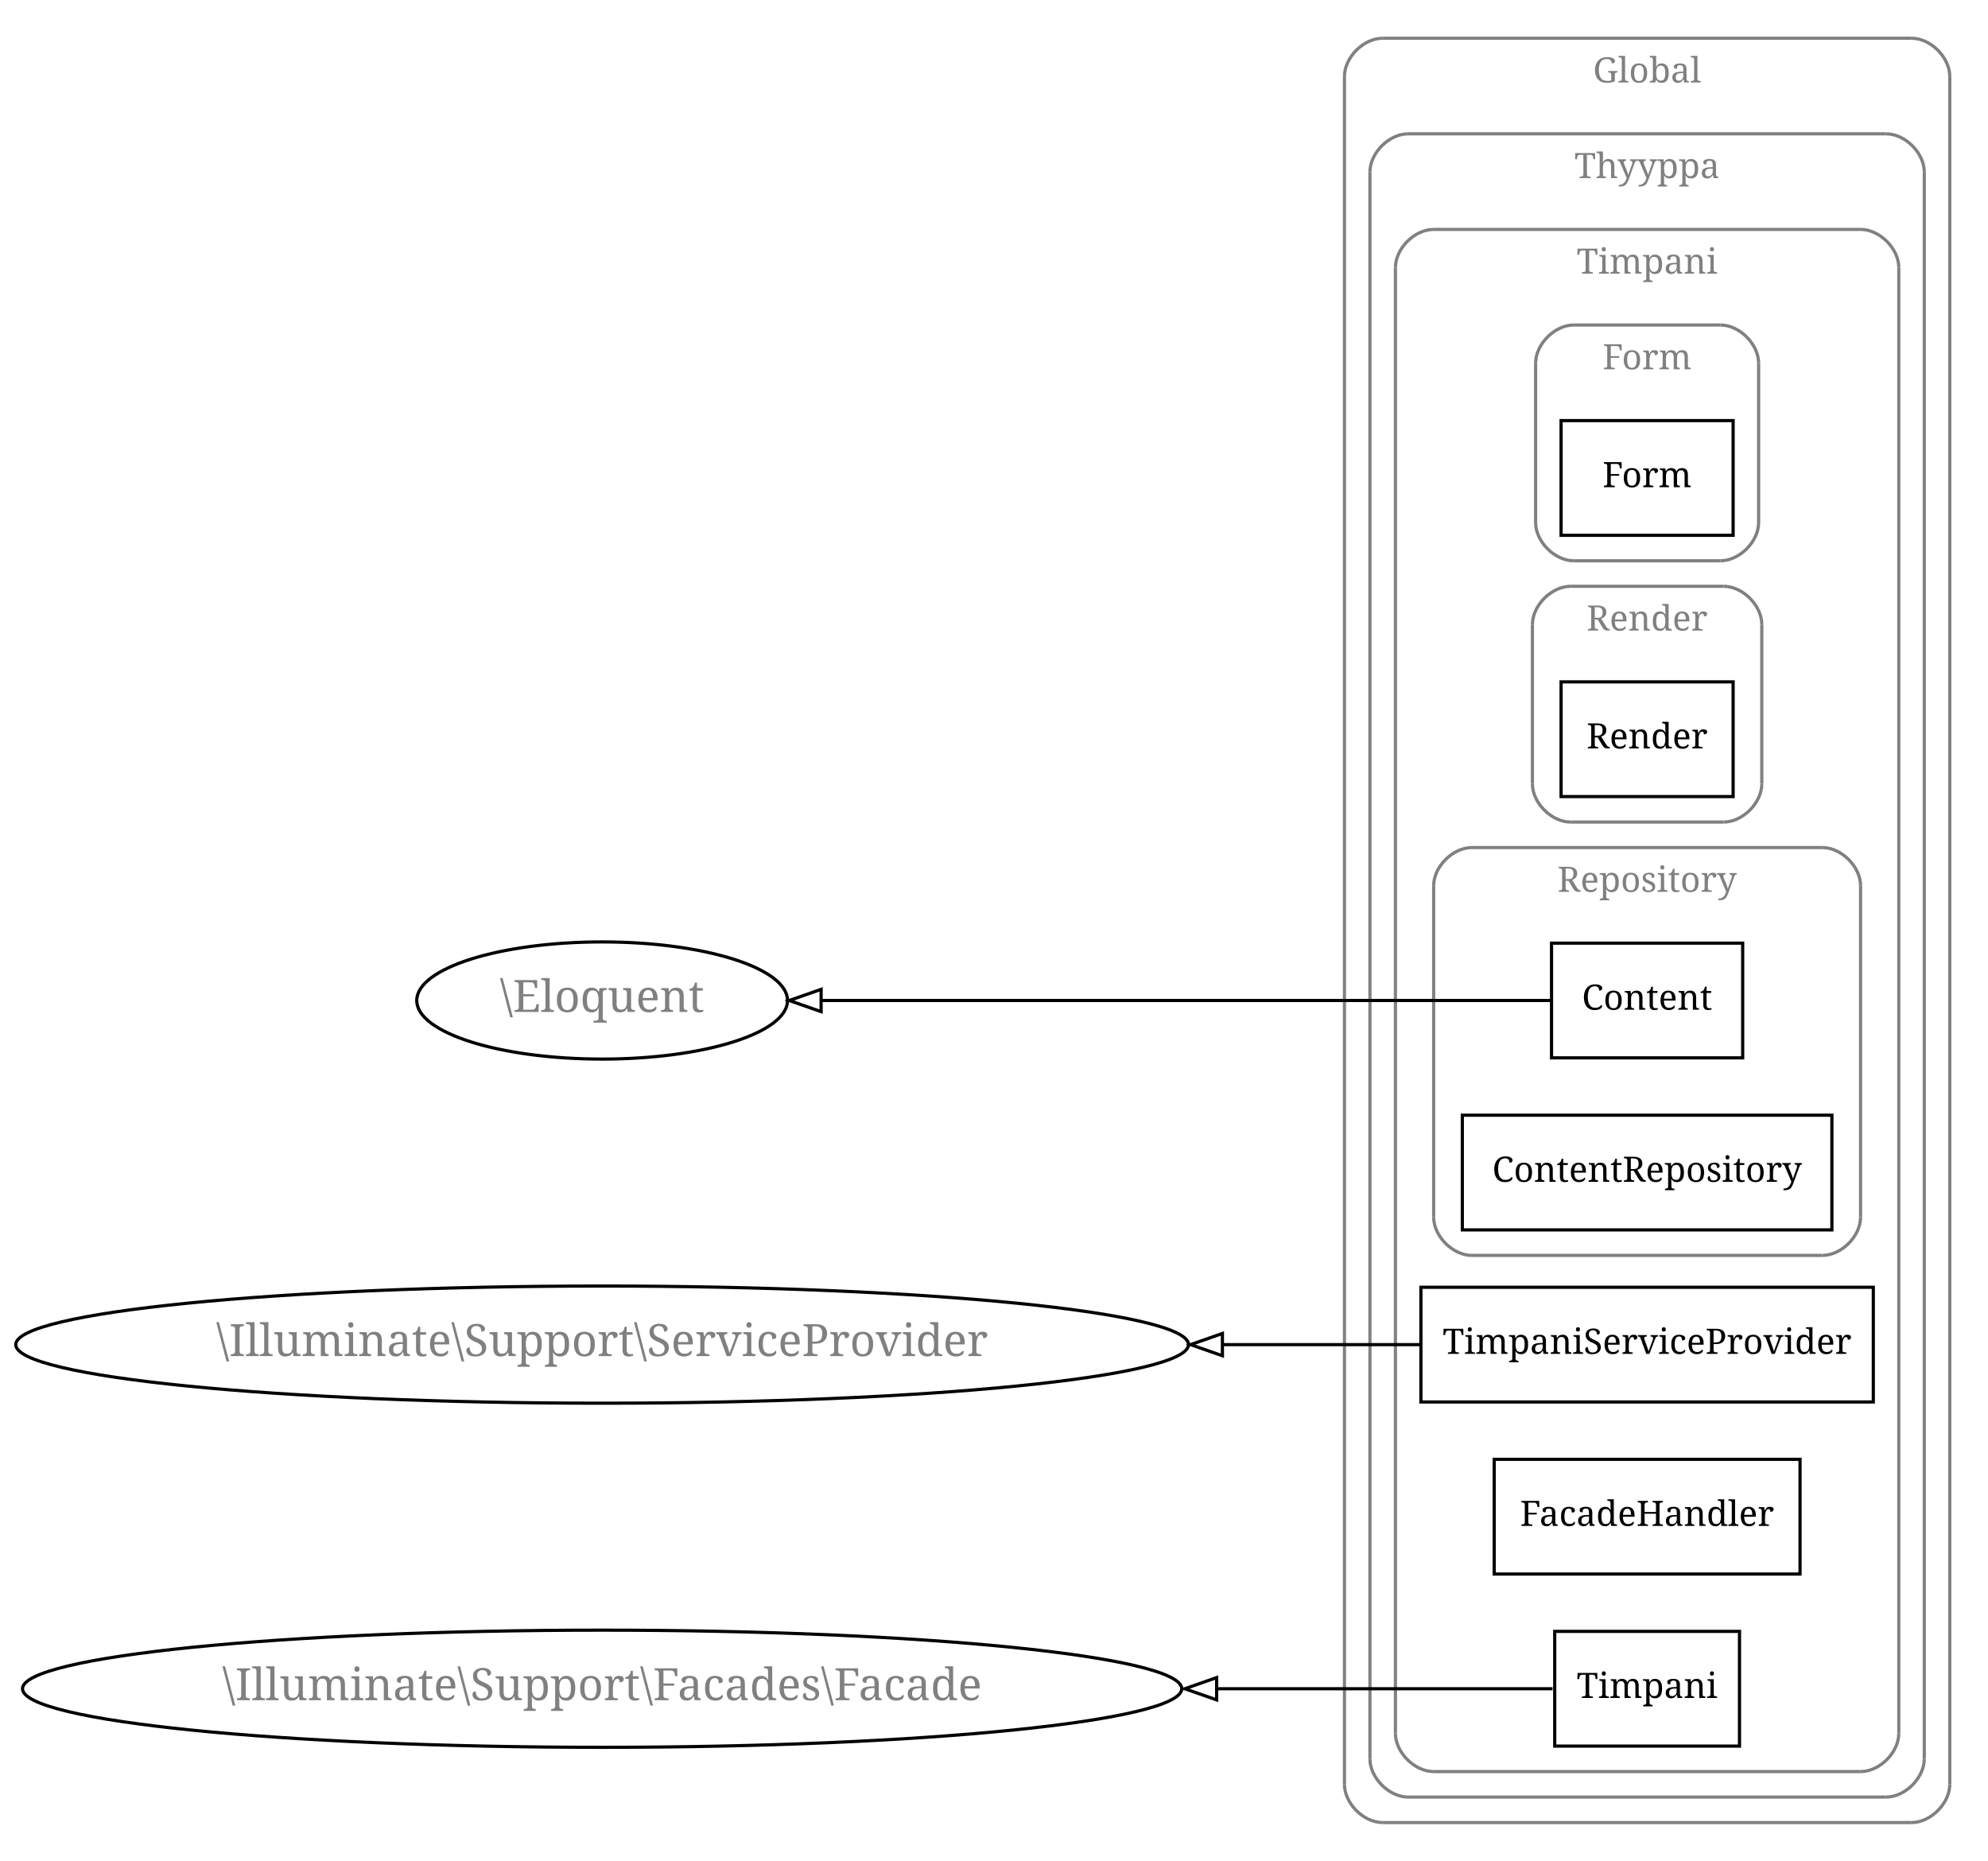
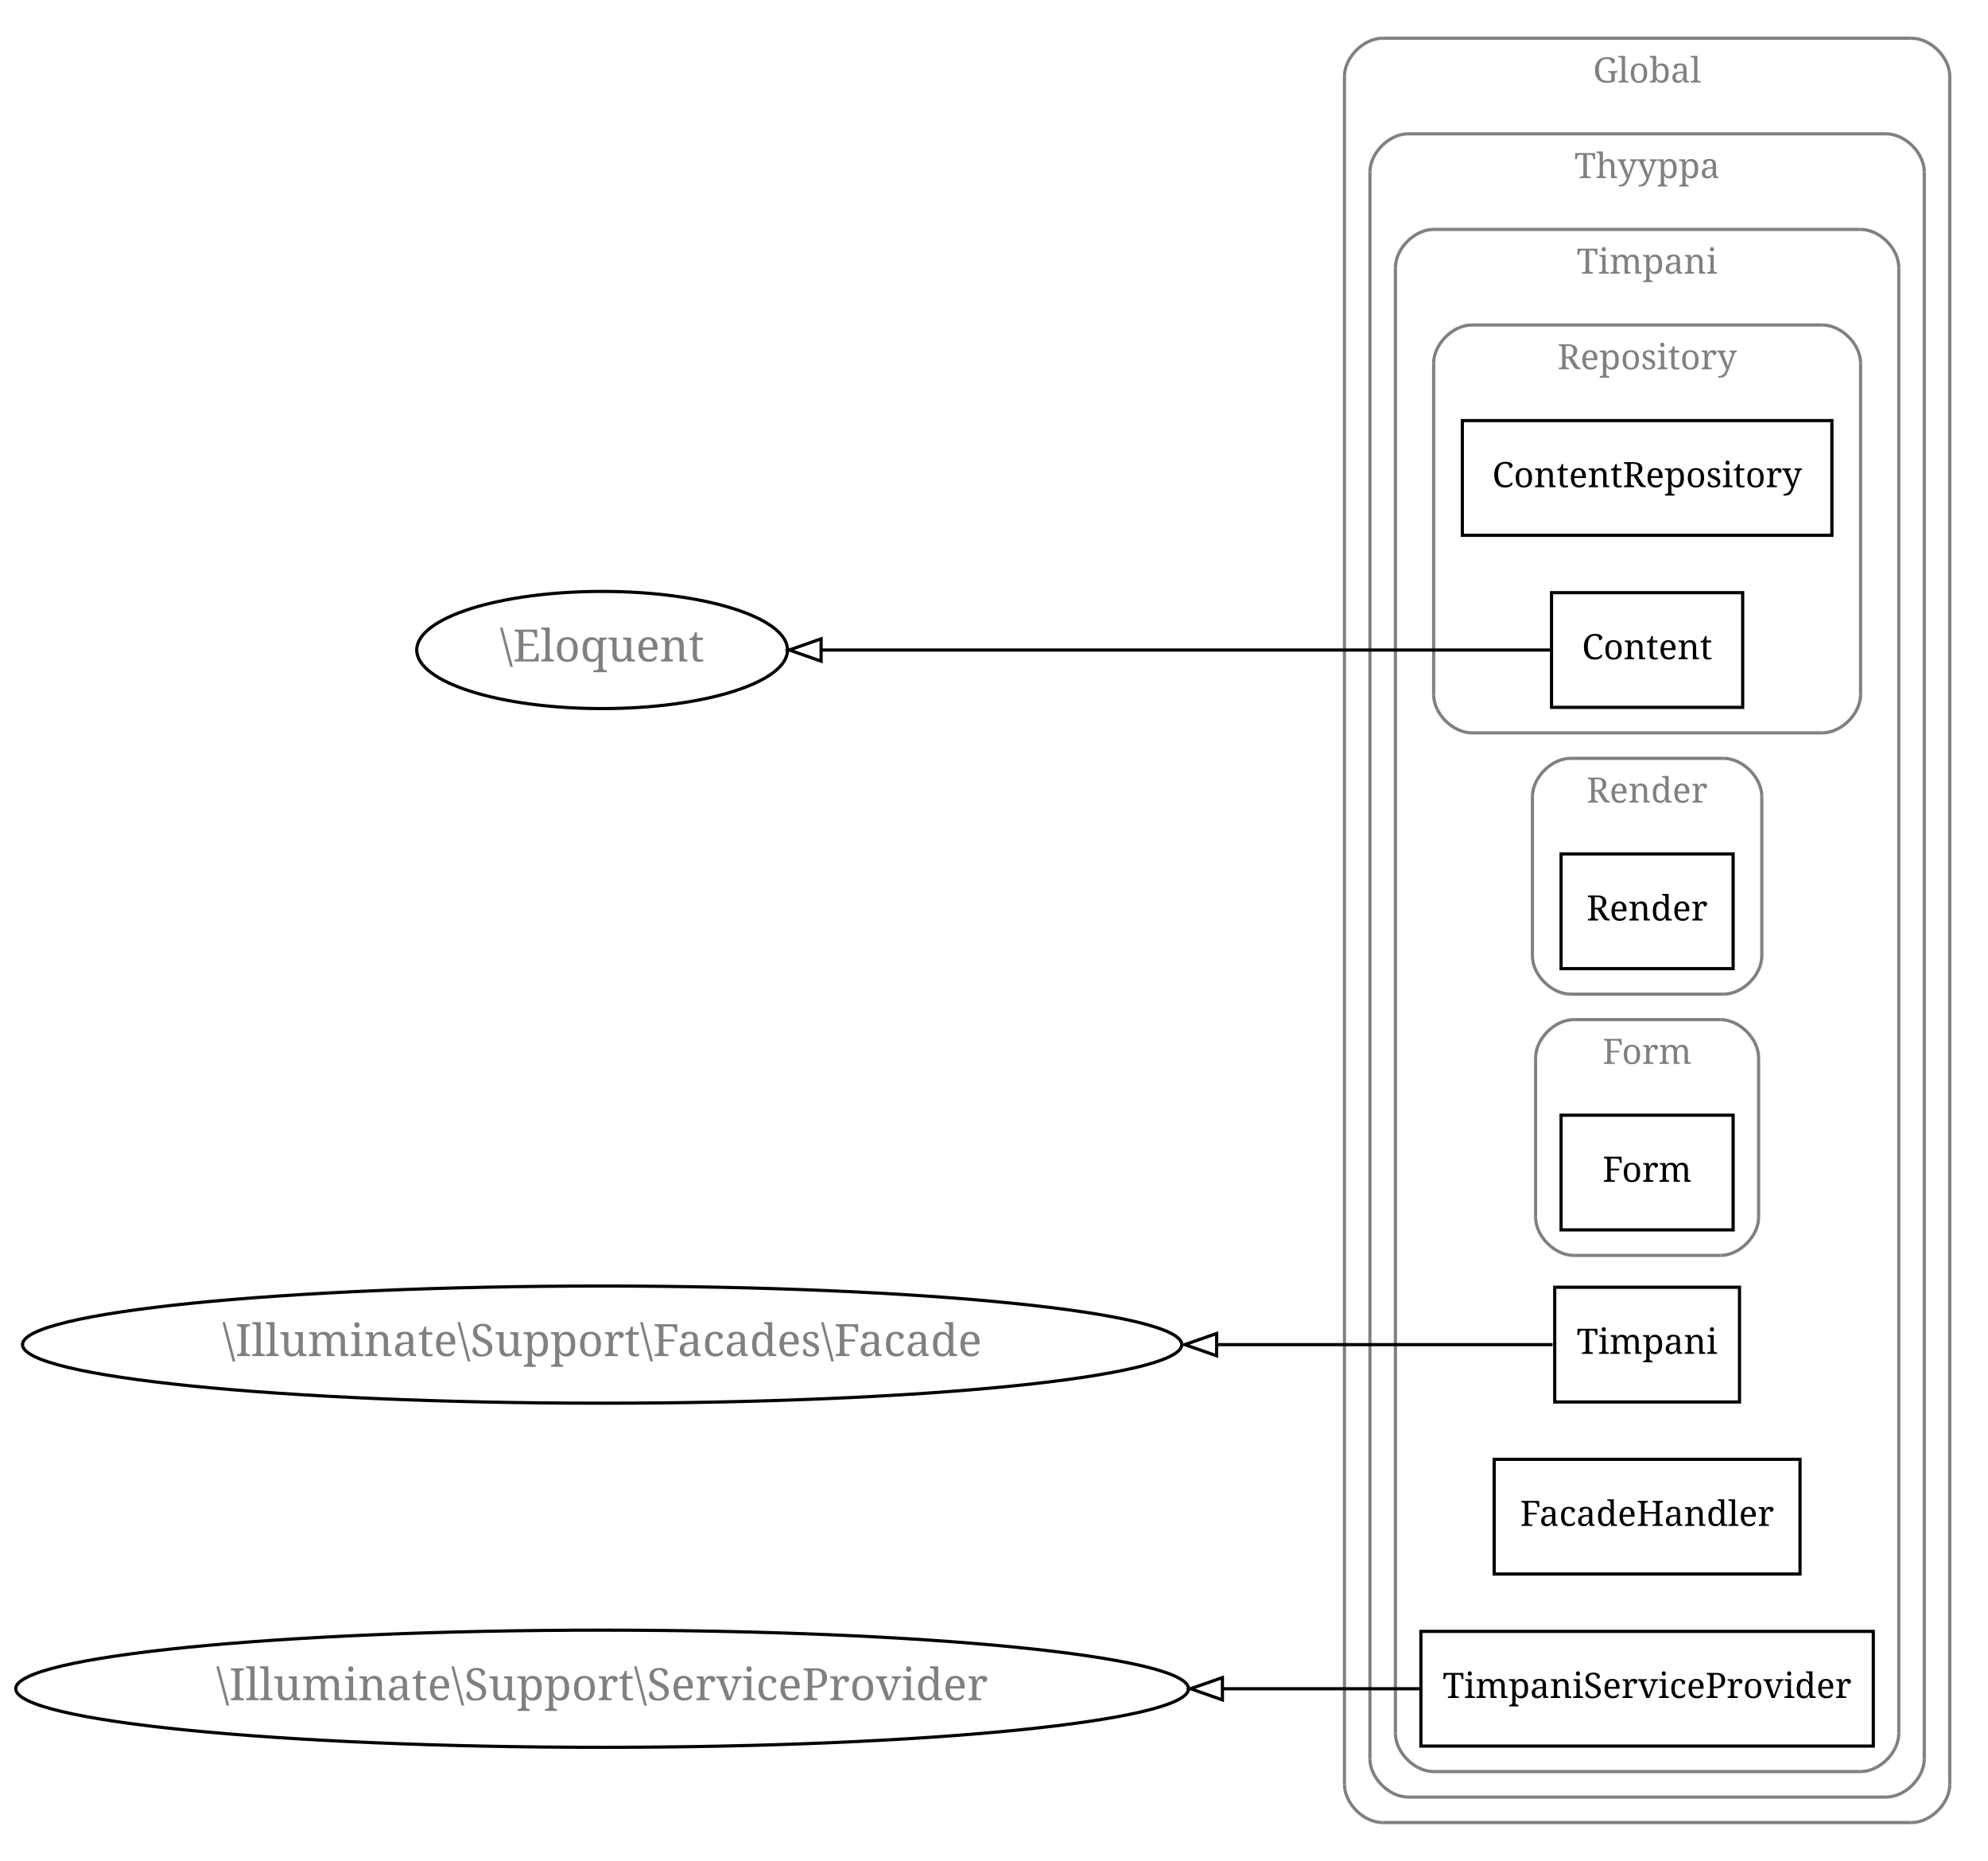
<svg xmlns="http://www.w3.org/2000/svg" width="624pt" height="584pt" viewBox="0.00 0.00 624.00 584.00">
  <g id="graph1" class="graph" transform="scale(1 1) rotate(0) translate(4 580)">
    <polygon fill="white" stroke="white" points="-4,5 -4,-580 621,-580 621,5 -4,5" />
    <g id="graph2" class="cluster">
      <polyline fill="none" stroke="gray" points="430,-8 596,-8 " />
      <path fill="none" stroke="gray" d="M596,-8C602,-8 608,-14 608,-20" />
      <polyline fill="none" stroke="gray" points="608,-20 608,-556 " />
      <path fill="none" stroke="gray" d="M608,-556C608,-562 602,-568 596,-568" />
      <polyline fill="none" stroke="gray" points="596,-568 430,-568 " />
      <path fill="none" stroke="gray" d="M430,-568C424,-568 418,-562 418,-556" />
      <polyline fill="none" stroke="gray" points="418,-556 418,-20 " />
      <path fill="none" stroke="gray" d="M418,-20C418,-14 424,-8 430,-8" />
      <text text-anchor="middle" x="513" y="-554.1" font-family="Times Roman,serif" font-size="11.00" fill="gray">Global</text>
    </g>
    <g id="graph3" class="cluster">
      <polyline fill="none" stroke="gray" points="438,-16 588,-16 " />
      <path fill="none" stroke="gray" d="M588,-16C594,-16 600,-22 600,-28" />
      <polyline fill="none" stroke="gray" points="600,-28 600,-526 " />
      <path fill="none" stroke="gray" d="M600,-526C600,-532 594,-538 588,-538" />
      <polyline fill="none" stroke="gray" points="588,-538 438,-538 " />
      <path fill="none" stroke="gray" d="M438,-538C432,-538 426,-532 426,-526" />
      <polyline fill="none" stroke="gray" points="426,-526 426,-28 " />
      <path fill="none" stroke="gray" d="M426,-28C426,-22 432,-16 438,-16" />
      <text text-anchor="middle" x="513" y="-524.1" font-family="Times Roman,serif" font-size="11.00" fill="gray">Thyyppa</text>
    </g>
    <g id="graph4" class="cluster">
      <polyline fill="none" stroke="gray" points="446,-24 580,-24 " />
      <path fill="none" stroke="gray" d="M580,-24C586,-24 592,-30 592,-36" />
      <polyline fill="none" stroke="gray" points="592,-36 592,-496 " />
      <path fill="none" stroke="gray" d="M592,-496C592,-502 586,-508 580,-508" />
      <polyline fill="none" stroke="gray" points="580,-508 446,-508 " />
      <path fill="none" stroke="gray" d="M446,-508C440,-508 434,-502 434,-496" />
      <polyline fill="none" stroke="gray" points="434,-496 434,-36 " />
      <path fill="none" stroke="gray" d="M434,-36C434,-30 440,-24 446,-24" />
      <text text-anchor="middle" x="513" y="-494.1" font-family="Times Roman,serif" font-size="11.00" fill="gray">Timpani</text>
    </g>
    <g id="graph5" class="cluster">
-       <polyline fill="none" stroke="gray" points="490,-404 536,-404 " />
-       <path fill="none" stroke="gray" d="M536,-404C542,-404 548,-410 548,-416" />
-       <polyline fill="none" stroke="gray" points="548,-416 548,-466 " />
-       <path fill="none" stroke="gray" d="M548,-466C548,-472 542,-478 536,-478" />
-       <polyline fill="none" stroke="gray" points="536,-478 490,-478 " />
-       <path fill="none" stroke="gray" d="M490,-478C484,-478 478,-472 478,-466" />
-       <polyline fill="none" stroke="gray" points="478,-466 478,-416 " />
-       <path fill="none" stroke="gray" d="M478,-416C478,-410 484,-404 490,-404" />
-       <text text-anchor="middle" x="513" y="-464.1" font-family="Times Roman,serif" font-size="11.00" fill="gray">Form</text>
+       <polyline fill="none" stroke="gray" points="458,-350 568,-350 " />
+       <path fill="none" stroke="gray" d="M568,-350C574,-350 580,-356 580,-362" />
+       <polyline fill="none" stroke="gray" points="580,-362 580,-466 " />
+       <path fill="none" stroke="gray" d="M580,-466C580,-472 574,-478 568,-478" />
+       <polyline fill="none" stroke="gray" points="568,-478 458,-478 " />
+       <path fill="none" stroke="gray" d="M458,-478C452,-478 446,-472 446,-466" />
+       <polyline fill="none" stroke="gray" points="446,-466 446,-362 " />
+       <path fill="none" stroke="gray" d="M446,-362C446,-356 452,-350 458,-350" />
+       <text text-anchor="middle" x="513" y="-464.1" font-family="Times Roman,serif" font-size="11.00" fill="gray">Repository</text>
    </g>
    <g id="graph6" class="cluster">
-       <polyline fill="none" stroke="gray" points="489,-322 537,-322 " />
-       <path fill="none" stroke="gray" d="M537,-322C543,-322 549,-328 549,-334" />
-       <polyline fill="none" stroke="gray" points="549,-334 549,-384 " />
-       <path fill="none" stroke="gray" d="M549,-384C549,-390 543,-396 537,-396" />
-       <polyline fill="none" stroke="gray" points="537,-396 489,-396 " />
-       <path fill="none" stroke="gray" d="M489,-396C483,-396 477,-390 477,-384" />
-       <polyline fill="none" stroke="gray" points="477,-384 477,-334 " />
-       <path fill="none" stroke="gray" d="M477,-334C477,-328 483,-322 489,-322" />
-       <text text-anchor="middle" x="513" y="-382.1" font-family="Times Roman,serif" font-size="11.00" fill="gray">Render</text>
+       <polyline fill="none" stroke="gray" points="489,-268 537,-268 " />
+       <path fill="none" stroke="gray" d="M537,-268C543,-268 549,-274 549,-280" />
+       <polyline fill="none" stroke="gray" points="549,-280 549,-330 " />
+       <path fill="none" stroke="gray" d="M549,-330C549,-336 543,-342 537,-342" />
+       <polyline fill="none" stroke="gray" points="537,-342 489,-342 " />
+       <path fill="none" stroke="gray" d="M489,-342C483,-342 477,-336 477,-330" />
+       <polyline fill="none" stroke="gray" points="477,-330 477,-280 " />
+       <path fill="none" stroke="gray" d="M477,-280C477,-274 483,-268 489,-268" />
+       <text text-anchor="middle" x="513" y="-328.1" font-family="Times Roman,serif" font-size="11.00" fill="gray">Render</text>
    </g>
    <g id="graph7" class="cluster">
-       <polyline fill="none" stroke="gray" points="458,-186 568,-186 " />
-       <path fill="none" stroke="gray" d="M568,-186C574,-186 580,-192 580,-198" />
-       <polyline fill="none" stroke="gray" points="580,-198 580,-302 " />
-       <path fill="none" stroke="gray" d="M580,-302C580,-308 574,-314 568,-314" />
-       <polyline fill="none" stroke="gray" points="568,-314 458,-314 " />
-       <path fill="none" stroke="gray" d="M458,-314C452,-314 446,-308 446,-302" />
-       <polyline fill="none" stroke="gray" points="446,-302 446,-198 " />
-       <path fill="none" stroke="gray" d="M446,-198C446,-192 452,-186 458,-186" />
-       <text text-anchor="middle" x="513" y="-300.1" font-family="Times Roman,serif" font-size="11.00" fill="gray">Repository</text>
+       <polyline fill="none" stroke="gray" points="490,-186 536,-186 " />
+       <path fill="none" stroke="gray" d="M536,-186C542,-186 548,-192 548,-198" />
+       <polyline fill="none" stroke="gray" points="548,-198 548,-248 " />
+       <path fill="none" stroke="gray" d="M548,-248C548,-254 542,-260 536,-260" />
+       <polyline fill="none" stroke="gray" points="536,-260 490,-260 " />
+       <path fill="none" stroke="gray" d="M490,-260C484,-260 478,-254 478,-248" />
+       <polyline fill="none" stroke="gray" points="478,-248 478,-198 " />
+       <path fill="none" stroke="gray" d="M478,-198C478,-192 484,-186 490,-186" />
+       <text text-anchor="middle" x="513" y="-246.1" font-family="Times Roman,serif" font-size="11.00" fill="gray">Form</text>
    </g>
    <g id="node5" class="node">
-       <polygon fill="none" stroke="black" points="540,-448 486,-448 486,-412 540,-412 540,-448" />
-       <text text-anchor="middle" x="513" y="-427.1" font-family="Times Roman,serif" font-size="11.00">Form</text>
+       <polygon fill="none" stroke="black" points="571,-448 455,-448 455,-412 571,-412 571,-448" />
+       <text text-anchor="middle" x="513" y="-427.1" font-family="Times Roman,serif" font-size="11.00">ContentRepository</text>
    </g>
-     <g id="node7" class="node">
-       <polygon fill="none" stroke="black" points="540,-366 486,-366 486,-330 540,-330 540,-366" />
-       <text text-anchor="middle" x="513" y="-345.1" font-family="Times Roman,serif" font-size="11.00">Render</text>
+     <g id="node6" class="node">
+       <polygon fill="none" stroke="black" points="543,-394 483,-394 483,-358 543,-358 543,-394" />
+       <text text-anchor="middle" x="513" y="-373.1" font-family="Times Roman,serif" font-size="11.00">Content</text>
    </g>
-     <g id="node9" class="node">
-       <polygon fill="none" stroke="black" points="543,-284 483,-284 483,-248 543,-248 543,-284" />
-       <text text-anchor="middle" x="513" y="-263.1" font-family="Times Roman,serif" font-size="11.00">Content</text>
+     <g id="node17" class="node">
+       <ellipse fill="none" stroke="black" cx="185" cy="-376" rx="58.188" ry="18.385" />
+       <text text-anchor="middle" x="185" y="-372.4" font-family="Times Roman,serif" font-size="14.00" fill="gray">\Eloquent</text>
    </g>
-     <g id="node19" class="node">
-       <ellipse fill="none" stroke="black" cx="185" cy="-266" rx="58.188" ry="18.385" />
-       <text text-anchor="middle" x="185" y="-262.4" font-family="Times Roman,serif" font-size="14.00" fill="gray">\Eloquent</text>
+     <g id="edge10" class="edge">
+       <path fill="none" stroke="black" d="M482.73,-376C431.034,-376 324.484,-376 253.88,-376" />
+       <polygon fill="none" stroke="black" points="253.734,-372.5 243.734,-376 253.734,-379.5 253.734,-372.5" />
    </g>
-     <g id="edge12" class="edge">
-       <path fill="none" stroke="black" d="M482.73,-266C431.034,-266 324.484,-266 253.88,-266" />
-       <polygon fill="none" stroke="black" points="253.734,-262.5 243.734,-266 253.734,-269.5 253.734,-262.5" />
+     <g id="node8" class="node">
+       <polygon fill="none" stroke="black" points="540,-312 486,-312 486,-276 540,-276 540,-312" />
+       <text text-anchor="middle" x="513" y="-291.1" font-family="Times Roman,serif" font-size="11.00">Render</text>
    </g>
    <g id="node10" class="node">
-       <polygon fill="none" stroke="black" points="571,-230 455,-230 455,-194 571,-194 571,-230" />
-       <text text-anchor="middle" x="513" y="-209.1" font-family="Times Roman,serif" font-size="11.00">ContentRepository</text>
+       <polygon fill="none" stroke="black" points="540,-230 486,-230 486,-194 540,-194 540,-230" />
+       <text text-anchor="middle" x="513" y="-209.1" font-family="Times Roman,serif" font-size="11.00">Form</text>
    </g>
    <g id="node11" class="node">
-       <polygon fill="none" stroke="black" points="584,-176 442,-176 442,-140 584,-140 584,-176" />
-       <text text-anchor="middle" x="513" y="-155.1" font-family="Times Roman,serif" font-size="11.00">TimpaniServiceProvider</text>
+       <polygon fill="none" stroke="black" points="542,-176 484,-176 484,-140 542,-140 542,-176" />
+       <text text-anchor="middle" x="513" y="-155.1" font-family="Times Roman,serif" font-size="11.00">Timpani</text>
    </g>
    <g id="node15" class="node">
-       <ellipse fill="none" stroke="black" cx="185" cy="-158" rx="184.055" ry="18.385" />
-       <text text-anchor="middle" x="185" y="-154.4" font-family="Times Roman,serif" font-size="14.00" fill="gray">\Illuminate\Support\ServiceProvider</text>
+       <ellipse fill="none" stroke="black" cx="185" cy="-158" rx="181.934" ry="18.385" />
+       <text text-anchor="middle" x="185" y="-154.4" font-family="Times Roman,serif" font-size="14.00" fill="gray">\Illuminate\Support\Facades\Facade</text>
    </g>
    <g id="edge8" class="edge">
-       <path fill="none" stroke="black" d="M441.829,-158C423.039,-158 401.825,-158 379.845,-158" />
-       <polygon fill="none" stroke="black" points="379.697,-154.5 369.697,-158 379.697,-161.5 379.697,-154.5" />
+       <path fill="none" stroke="black" d="M483.314,-158C458.038,-158 419.351,-158 378.128,-158" />
+       <polygon fill="none" stroke="black" points="377.886,-154.5 367.886,-158 377.886,-161.5 377.886,-154.5" />
    </g>
    <g id="node12" class="node">
      <polygon fill="none" stroke="black" points="561,-122 465,-122 465,-86 561,-86 561,-122" />
      <text text-anchor="middle" x="513" y="-101.1" font-family="Times Roman,serif" font-size="11.00">FacadeHandler</text>
    </g>
    <g id="node13" class="node">
-       <polygon fill="none" stroke="black" points="542,-68 484,-68 484,-32 542,-32 542,-68" />
-       <text text-anchor="middle" x="513" y="-47.1" font-family="Times Roman,serif" font-size="11.00">Timpani</text>
+       <polygon fill="none" stroke="black" points="584,-68 442,-68 442,-32 584,-32 584,-68" />
+       <text text-anchor="middle" x="513" y="-47.1" font-family="Times Roman,serif" font-size="11.00">TimpaniServiceProvider</text>
    </g>
-     <g id="node17" class="node">
-       <ellipse fill="none" stroke="black" cx="185" cy="-50" rx="181.934" ry="18.385" />
-       <text text-anchor="middle" x="185" y="-46.4" font-family="Times Roman,serif" font-size="14.00" fill="gray">\Illuminate\Support\Facades\Facade</text>
+     <g id="node19" class="node">
+       <ellipse fill="none" stroke="black" cx="185" cy="-50" rx="184.055" ry="18.385" />
+       <text text-anchor="middle" x="185" y="-46.4" font-family="Times Roman,serif" font-size="14.00" fill="gray">\Illuminate\Support\ServiceProvider</text>
    </g>
-     <g id="edge10" class="edge">
-       <path fill="none" stroke="black" d="M483.314,-50C458.038,-50 419.351,-50 378.128,-50" />
-       <polygon fill="none" stroke="black" points="377.886,-46.5 367.886,-50 377.886,-53.5 377.886,-46.5" />
+     <g id="edge12" class="edge">
+       <path fill="none" stroke="black" d="M441.829,-50C423.039,-50 401.825,-50 379.845,-50" />
+       <polygon fill="none" stroke="black" points="379.697,-46.5 369.697,-50 379.697,-53.5 379.697,-46.5" />
    </g>
  </g>
</svg>
